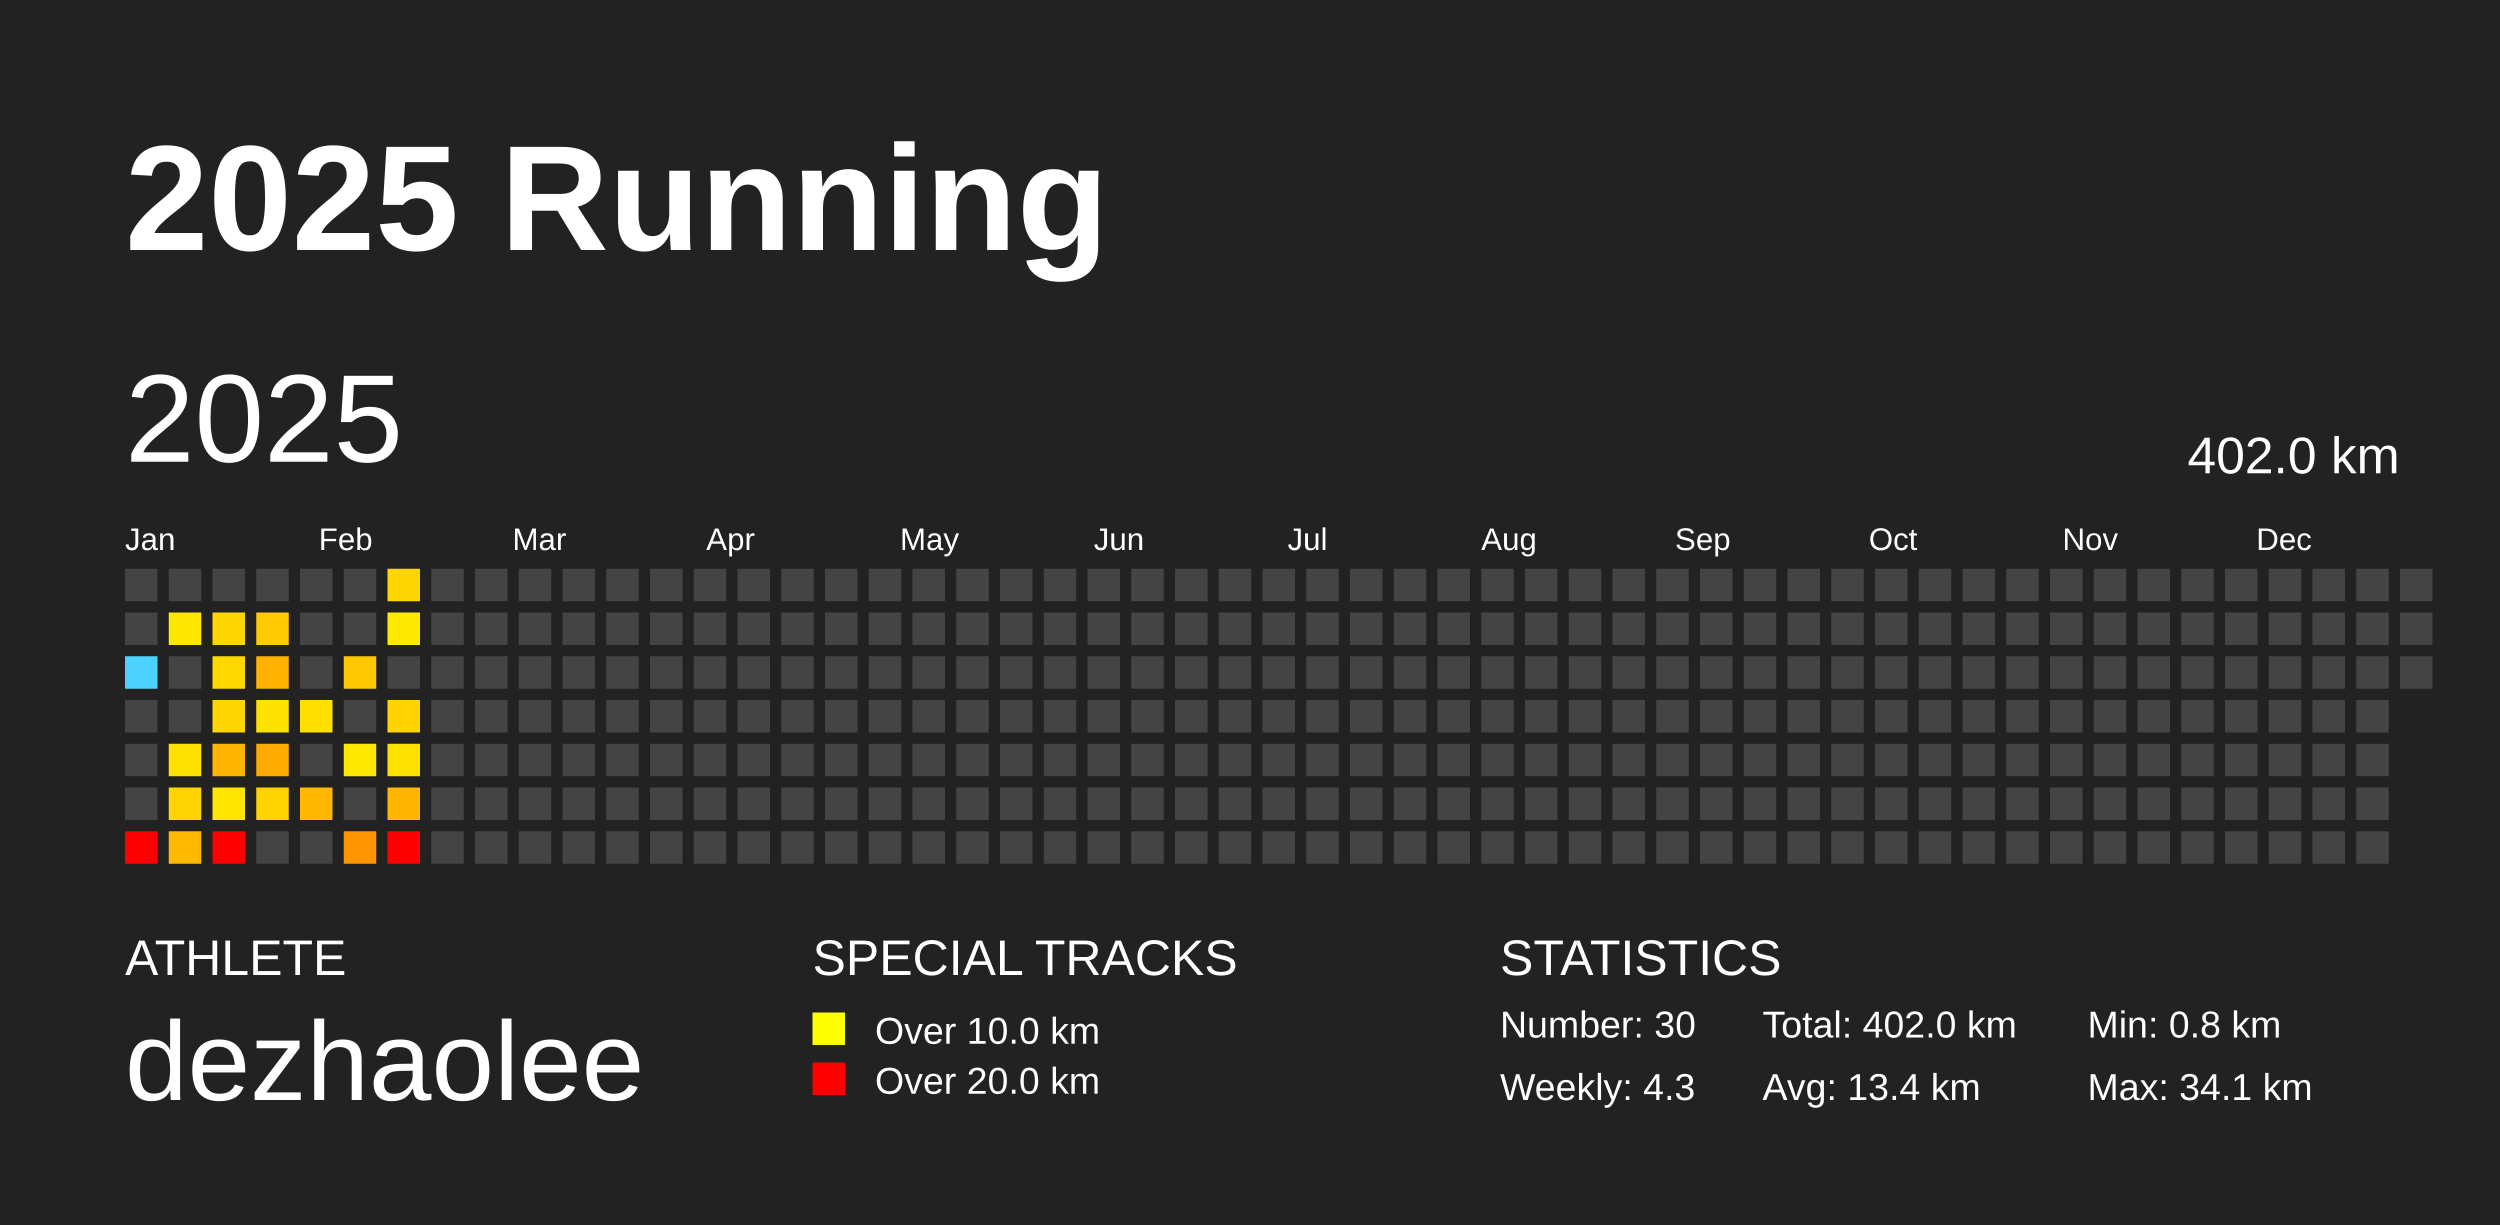
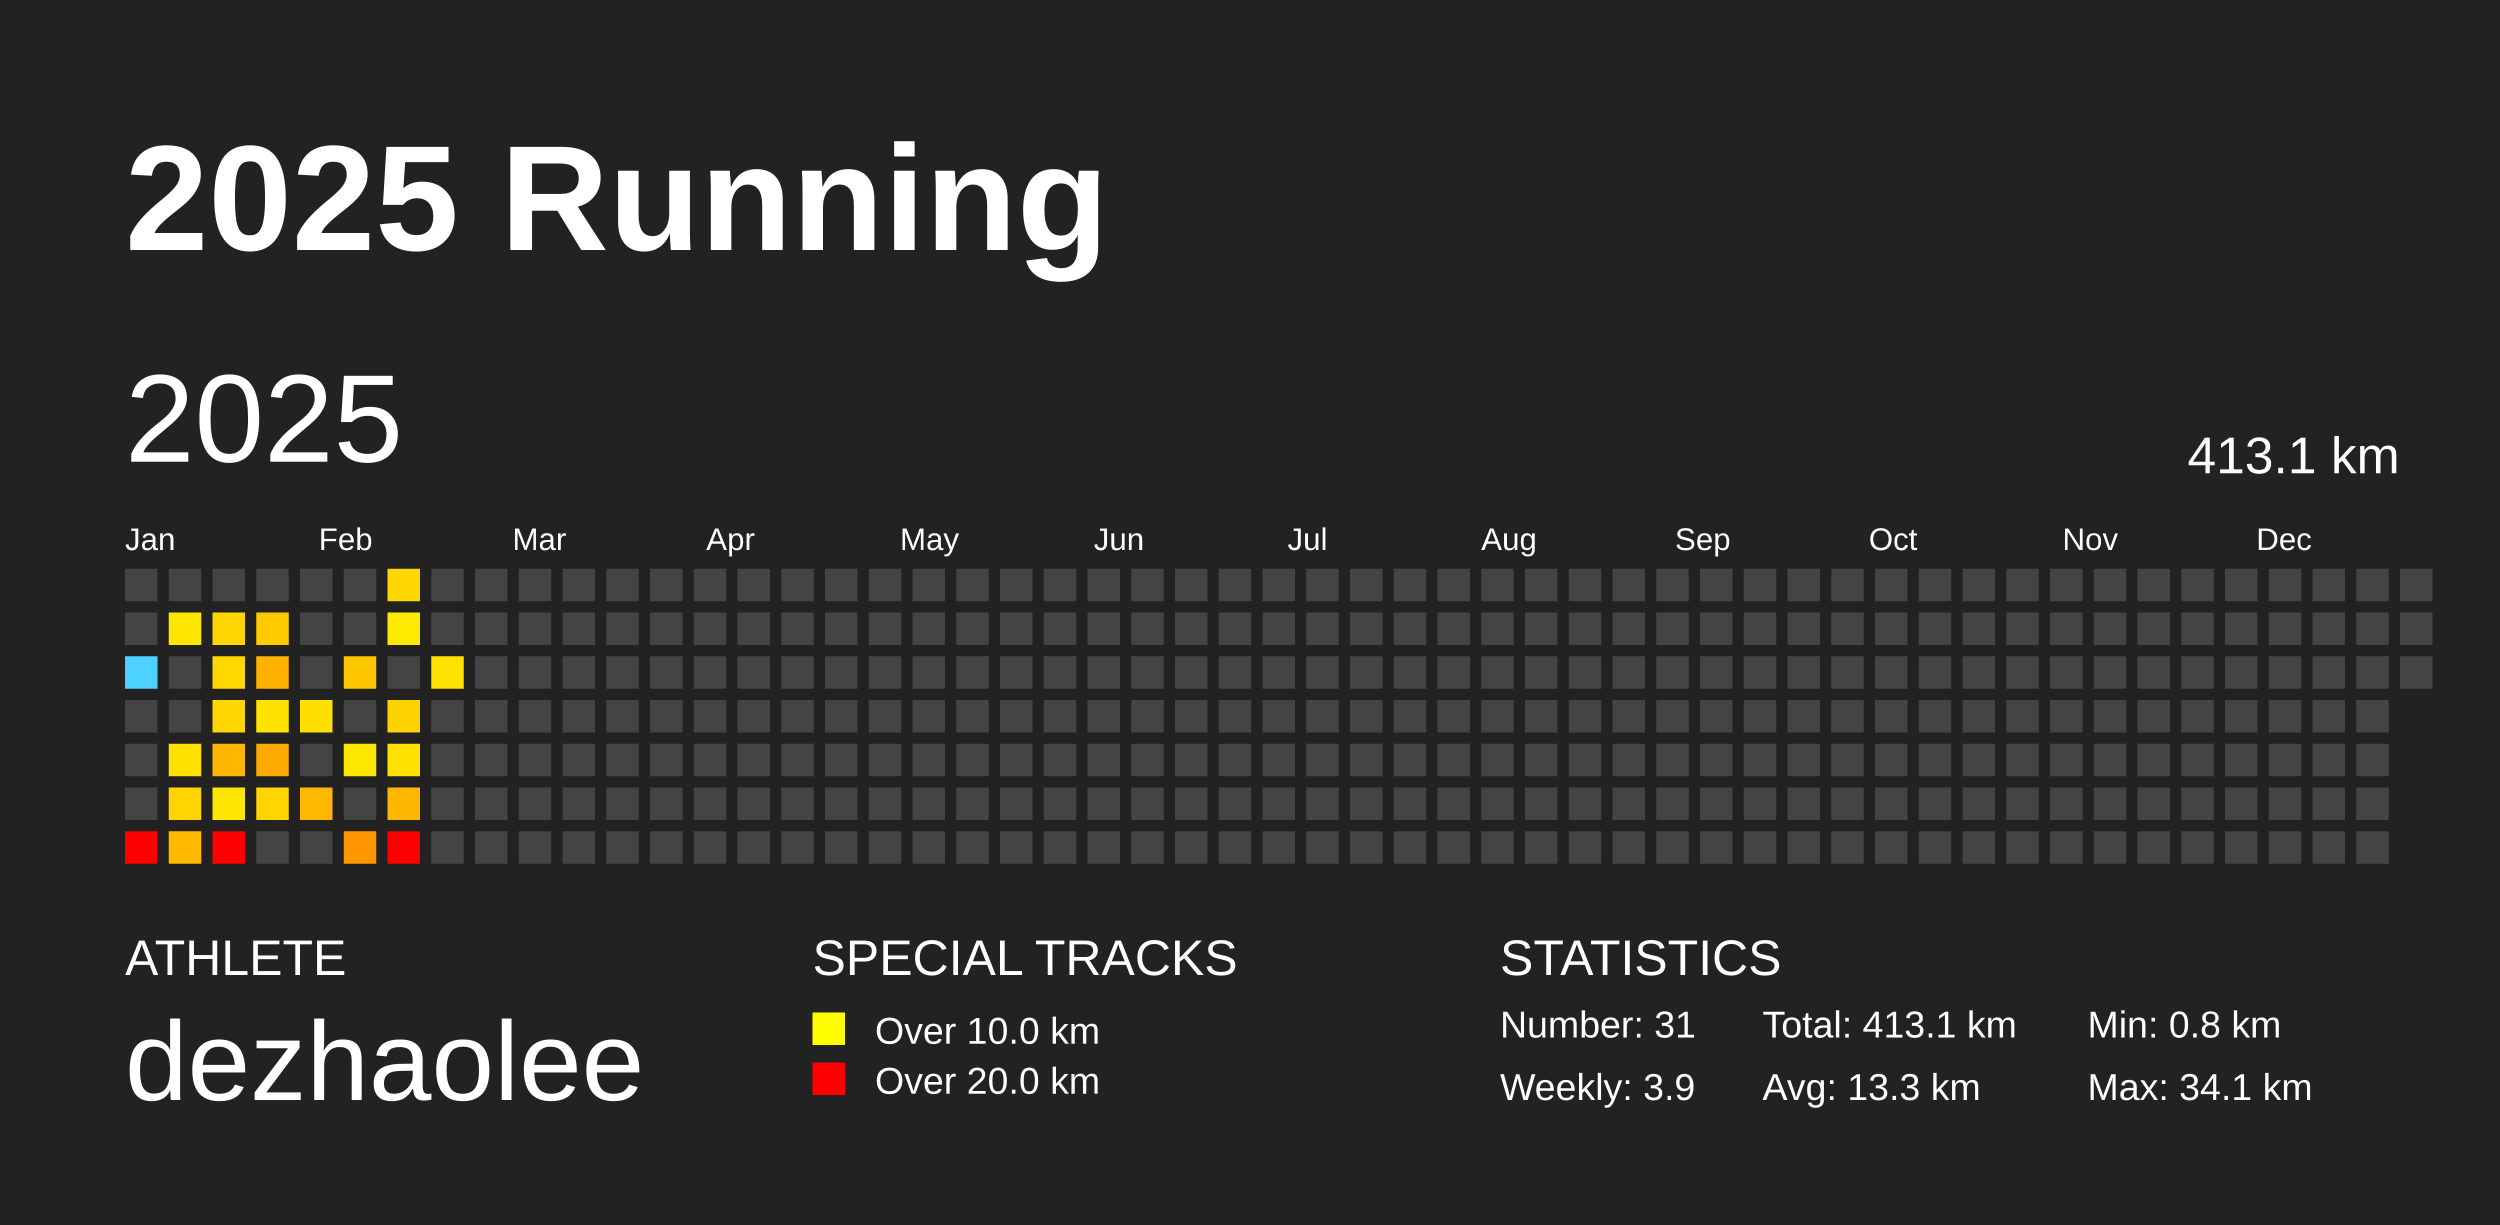
<svg xmlns="http://www.w3.org/2000/svg" baseProfile="full" height="98mm" version="1.1" viewBox="0,0,200,98" width="200mm">
  <defs />
  <rect fill="#222222" height="98" width="200" x="0" y="0" />
  <text fill="#FFFFFF" style="font-size:12px; font-family:Arial; font-weight:bold;" x="10" y="20">2025 Running</text>
  <text fill="#FFFFFF" style="font-size:4px; font-family:Arial" x="10" y="78">ATHLETE</text>
  <text fill="#FFFFFF" style="font-size:9px; font-family:Arial" x="10" y="88">dezhaolee</text>
  <text fill="#FFFFFF" style="font-size:4px; font-family:Arial" x="65" y="78">SPECIAL TRACKS</text>
  <rect fill="yellow" height="2.6" width="2.6" x="65" y="81" />
  <text fill="#FFFFFF" style="font-size:3px; font-family:Arial" x="70" y="83.5">Over 10.0 km</text>
  <rect fill="red" height="2.6" width="2.6" x="65" y="85" />
  <text fill="#FFFFFF" style="font-size:3px; font-family:Arial" x="70" y="87.5">Over 20.0 km</text>
  <text fill="#FFFFFF" style="font-size:4px; font-family:Arial" x="120" y="78">STATISTICS</text>
-   <text fill="#FFFFFF" style="font-size:3px; font-family:Arial" x="120" y="83">Number: 30</text>
-   <text fill="#FFFFFF" style="font-size:3px; font-family:Arial" x="120" y="88">Weekly: 4.3</text>
-   <text fill="#FFFFFF" style="font-size:3px; font-family:Arial" x="141" y="83">Total: 402.0 km</text>
-   <text fill="#FFFFFF" style="font-size:3px; font-family:Arial" x="141" y="88">Avg: 13.4 km</text>
+   <text fill="#FFFFFF" style="font-size:3px; font-family:Arial" x="120" y="83">Number: 31</text>
+   <text fill="#FFFFFF" style="font-size:3px; font-family:Arial" x="120" y="88">Weekly: 3.9</text>
+   <text fill="#FFFFFF" style="font-size:3px; font-family:Arial" x="141" y="83">Total: 413.1 km</text>
+   <text fill="#FFFFFF" style="font-size:3px; font-family:Arial" x="141" y="88">Avg: 13.3 km</text>
  <text fill="#FFFFFF" style="font-size:3px; font-family:Arial" x="167" y="83">Min: 0.8 km</text>
  <text fill="#FFFFFF" style="font-size:3px; font-family:Arial" x="167" y="88">Max: 34.1 km</text>
  <text dominant-baseline="hanging" fill="#FFFFFF" style="font-size:10.0px; font-family:Arial;" x="10" y="30">2025</text>
-   <text dominant-baseline="hanging" fill="#FFFFFF" style="font-size:4.125px; font-family:Arial;" x="175" y="35">402.0 km</text>
+   <text dominant-baseline="hanging" fill="#FFFFFF" style="font-size:4.125px; font-family:Arial;" x="175" y="35">413.1 km</text>
  <text fill="#FFFFFF" style="font-size:2.5px; font-family:Arial" x="10.0" y="44">Jan</text>
  <text fill="#FFFFFF" style="font-size:2.5px; font-family:Arial" x="25.5" y="44">Feb</text>
  <text fill="#FFFFFF" style="font-size:2.5px; font-family:Arial" x="41.0" y="44">Mar</text>
  <text fill="#FFFFFF" style="font-size:2.5px; font-family:Arial" x="56.5" y="44">Apr</text>
  <text fill="#FFFFFF" style="font-size:2.5px; font-family:Arial" x="72.0" y="44">May</text>
  <text fill="#FFFFFF" style="font-size:2.5px; font-family:Arial" x="87.5" y="44">Jun</text>
  <text fill="#FFFFFF" style="font-size:2.5px; font-family:Arial" x="103.0" y="44">Jul</text>
  <text fill="#FFFFFF" style="font-size:2.5px; font-family:Arial" x="118.5" y="44">Aug</text>
  <text fill="#FFFFFF" style="font-size:2.5px; font-family:Arial" x="134.0" y="44">Sep</text>
  <text fill="#FFFFFF" style="font-size:2.5px; font-family:Arial" x="149.5" y="44">Oct</text>
  <text fill="#FFFFFF" style="font-size:2.5px; font-family:Arial" x="165.0" y="44">Nov</text>
  <text fill="#FFFFFF" style="font-size:2.5px; font-family:Arial" x="180.5" y="44">Dec</text>
  <rect fill="#444444" height="2.6" width="2.6" x="10.0" y="45.5" />
  <rect fill="#444444" height="2.6" width="2.6" x="10.0" y="49.0" />
  <rect fill="#4dd2ff" height="2.6" width="2.6" x="10.0" y="52.5" />
  <rect fill="#444444" height="2.6" width="2.6" x="10.0" y="56.0" />
  <rect fill="#444444" height="2.6" width="2.6" x="10.0" y="59.5" />
  <rect fill="#444444" height="2.6" width="2.6" x="10.0" y="63.0" />
  <rect fill="red" height="2.6" width="2.6" x="10.0" y="66.5" />
  <rect fill="#444444" height="2.6" width="2.6" x="13.5" y="45.5" />
  <rect fill="#ffe700" height="2.6" width="2.6" x="13.5" y="49.0" />
  <rect fill="#444444" height="2.6" width="2.6" x="13.5" y="52.5" />
  <rect fill="#444444" height="2.6" width="2.6" x="13.5" y="56.0" />
  <rect fill="#ffe000" height="2.6" width="2.6" x="13.5" y="59.5" />
  <rect fill="#ffd400" height="2.6" width="2.6" x="13.5" y="63.0" />
  <rect fill="#ffba00" height="2.6" width="2.6" x="13.5" y="66.5" />
  <rect fill="#444444" height="2.6" width="2.6" x="17.0" y="45.5" />
  <rect fill="#ffd700" height="2.6" width="2.6" x="17.0" y="49.0" />
  <rect fill="#ffd800" height="2.6" width="2.6" x="17.0" y="52.5" />
  <rect fill="#ffd600" height="2.6" width="2.6" x="17.0" y="56.0" />
  <rect fill="#ffb600" height="2.6" width="2.6" x="17.0" y="59.5" />
  <rect fill="#ffe600" height="2.6" width="2.6" x="17.0" y="63.0" />
  <rect fill="red" height="2.6" width="2.6" x="17.0" y="66.5" />
  <rect fill="#444444" height="2.6" width="2.6" x="20.5" y="45.5" />
  <rect fill="#ffca00" height="2.6" width="2.6" x="20.5" y="49.0" />
  <rect fill="#ffb200" height="2.6" width="2.6" x="20.5" y="52.5" />
  <rect fill="#ffe200" height="2.6" width="2.6" x="20.5" y="56.0" />
  <rect fill="#ffaa00" height="2.6" width="2.6" x="20.5" y="59.5" />
  <rect fill="#ffd400" height="2.6" width="2.6" x="20.5" y="63.0" />
  <rect fill="#444444" height="2.6" width="2.6" x="20.5" y="66.5" />
  <rect fill="#444444" height="2.6" width="2.6" x="24.0" y="45.5" />
  <rect fill="#444444" height="2.6" width="2.6" x="24.0" y="49.0" />
  <rect fill="#444444" height="2.6" width="2.6" x="24.0" y="52.5" />
  <rect fill="#ffdf00" height="2.6" width="2.6" x="24.0" y="56.0" />
  <rect fill="#444444" height="2.6" width="2.6" x="24.0" y="59.5" />
  <rect fill="#ffb700" height="2.6" width="2.6" x="24.0" y="63.0" />
  <rect fill="#444444" height="2.6" width="2.6" x="24.0" y="66.5" />
  <rect fill="#444444" height="2.6" width="2.6" x="27.5" y="45.5" />
  <rect fill="#444444" height="2.6" width="2.6" x="27.5" y="49.0" />
  <rect fill="#ffc700" height="2.6" width="2.6" x="27.5" y="52.5" />
  <rect fill="#444444" height="2.6" width="2.6" x="27.5" y="56.0" />
  <rect fill="#ffe800" height="2.6" width="2.6" x="27.5" y="59.5" />
  <rect fill="#444444" height="2.6" width="2.6" x="27.5" y="63.0" />
  <rect fill="#ff9600" height="2.6" width="2.6" x="27.5" y="66.5" />
  <rect fill="#ffd600" height="2.6" width="2.6" x="31.0" y="45.5" />
  <rect fill="#ffe900" height="2.6" width="2.6" x="31.0" y="49.0" />
  <rect fill="#444444" height="2.6" width="2.6" x="31.0" y="52.5" />
  <rect fill="#ffd300" height="2.6" width="2.6" x="31.0" y="56.0" />
  <rect fill="#ffe100" height="2.6" width="2.6" x="31.0" y="59.5" />
  <rect fill="#ffb600" height="2.6" width="2.6" x="31.0" y="63.0" />
  <rect fill="red" height="2.6" width="2.6" x="31.0" y="66.5" />
  <rect fill="#444444" height="2.6" width="2.6" x="34.5" y="45.5" />
  <rect fill="#444444" height="2.6" width="2.6" x="34.5" y="49.0" />
-   <rect fill="#444444" height="2.6" width="2.6" x="34.5" y="52.5" />
+   <rect fill="#ffe100" height="2.6" width="2.6" x="34.5" y="52.5" />
  <rect fill="#444444" height="2.6" width="2.6" x="34.5" y="56.0" />
  <rect fill="#444444" height="2.6" width="2.6" x="34.5" y="59.5" />
  <rect fill="#444444" height="2.6" width="2.6" x="34.5" y="63.0" />
  <rect fill="#444444" height="2.6" width="2.6" x="34.5" y="66.5" />
  <rect fill="#444444" height="2.6" width="2.6" x="38.0" y="45.5" />
  <rect fill="#444444" height="2.6" width="2.6" x="38.0" y="49.0" />
  <rect fill="#444444" height="2.6" width="2.6" x="38.0" y="52.5" />
  <rect fill="#444444" height="2.6" width="2.6" x="38.0" y="56.0" />
  <rect fill="#444444" height="2.6" width="2.6" x="38.0" y="59.5" />
  <rect fill="#444444" height="2.6" width="2.6" x="38.0" y="63.0" />
  <rect fill="#444444" height="2.6" width="2.6" x="38.0" y="66.5" />
  <rect fill="#444444" height="2.6" width="2.6" x="41.5" y="45.5" />
  <rect fill="#444444" height="2.6" width="2.6" x="41.5" y="49.0" />
  <rect fill="#444444" height="2.6" width="2.6" x="41.5" y="52.5" />
  <rect fill="#444444" height="2.6" width="2.6" x="41.5" y="56.0" />
  <rect fill="#444444" height="2.6" width="2.6" x="41.5" y="59.5" />
  <rect fill="#444444" height="2.6" width="2.6" x="41.5" y="63.0" />
  <rect fill="#444444" height="2.6" width="2.6" x="41.5" y="66.5" />
  <rect fill="#444444" height="2.6" width="2.6" x="45.0" y="45.5" />
  <rect fill="#444444" height="2.6" width="2.6" x="45.0" y="49.0" />
  <rect fill="#444444" height="2.6" width="2.6" x="45.0" y="52.5" />
  <rect fill="#444444" height="2.6" width="2.6" x="45.0" y="56.0" />
  <rect fill="#444444" height="2.6" width="2.6" x="45.0" y="59.5" />
  <rect fill="#444444" height="2.6" width="2.6" x="45.0" y="63.0" />
  <rect fill="#444444" height="2.6" width="2.6" x="45.0" y="66.5" />
  <rect fill="#444444" height="2.6" width="2.6" x="48.5" y="45.5" />
  <rect fill="#444444" height="2.6" width="2.6" x="48.5" y="49.0" />
  <rect fill="#444444" height="2.6" width="2.6" x="48.5" y="52.5" />
  <rect fill="#444444" height="2.6" width="2.6" x="48.5" y="56.0" />
  <rect fill="#444444" height="2.6" width="2.6" x="48.5" y="59.5" />
  <rect fill="#444444" height="2.6" width="2.6" x="48.5" y="63.0" />
  <rect fill="#444444" height="2.6" width="2.6" x="48.5" y="66.5" />
  <rect fill="#444444" height="2.6" width="2.6" x="52.0" y="45.5" />
  <rect fill="#444444" height="2.6" width="2.6" x="52.0" y="49.0" />
  <rect fill="#444444" height="2.6" width="2.6" x="52.0" y="52.5" />
  <rect fill="#444444" height="2.6" width="2.6" x="52.0" y="56.0" />
  <rect fill="#444444" height="2.6" width="2.6" x="52.0" y="59.5" />
  <rect fill="#444444" height="2.6" width="2.6" x="52.0" y="63.0" />
  <rect fill="#444444" height="2.6" width="2.6" x="52.0" y="66.5" />
  <rect fill="#444444" height="2.6" width="2.6" x="55.5" y="45.5" />
  <rect fill="#444444" height="2.6" width="2.6" x="55.5" y="49.0" />
  <rect fill="#444444" height="2.6" width="2.6" x="55.5" y="52.5" />
  <rect fill="#444444" height="2.6" width="2.6" x="55.5" y="56.0" />
  <rect fill="#444444" height="2.6" width="2.6" x="55.5" y="59.5" />
  <rect fill="#444444" height="2.6" width="2.6" x="55.5" y="63.0" />
  <rect fill="#444444" height="2.6" width="2.6" x="55.5" y="66.5" />
  <rect fill="#444444" height="2.6" width="2.6" x="59.0" y="45.5" />
  <rect fill="#444444" height="2.6" width="2.6" x="59.0" y="49.0" />
  <rect fill="#444444" height="2.6" width="2.6" x="59.0" y="52.5" />
  <rect fill="#444444" height="2.6" width="2.6" x="59.0" y="56.0" />
  <rect fill="#444444" height="2.6" width="2.6" x="59.0" y="59.5" />
  <rect fill="#444444" height="2.6" width="2.6" x="59.0" y="63.0" />
  <rect fill="#444444" height="2.6" width="2.6" x="59.0" y="66.5" />
  <rect fill="#444444" height="2.6" width="2.6" x="62.5" y="45.5" />
  <rect fill="#444444" height="2.6" width="2.6" x="62.5" y="49.0" />
  <rect fill="#444444" height="2.6" width="2.6" x="62.5" y="52.5" />
  <rect fill="#444444" height="2.6" width="2.6" x="62.5" y="56.0" />
  <rect fill="#444444" height="2.6" width="2.6" x="62.5" y="59.5" />
  <rect fill="#444444" height="2.6" width="2.6" x="62.5" y="63.0" />
  <rect fill="#444444" height="2.6" width="2.6" x="62.5" y="66.5" />
  <rect fill="#444444" height="2.6" width="2.6" x="66.0" y="45.5" />
  <rect fill="#444444" height="2.6" width="2.6" x="66.0" y="49.0" />
  <rect fill="#444444" height="2.6" width="2.6" x="66.0" y="52.5" />
  <rect fill="#444444" height="2.6" width="2.6" x="66.0" y="56.0" />
  <rect fill="#444444" height="2.6" width="2.6" x="66.0" y="59.5" />
  <rect fill="#444444" height="2.6" width="2.6" x="66.0" y="63.0" />
  <rect fill="#444444" height="2.6" width="2.6" x="66.0" y="66.5" />
  <rect fill="#444444" height="2.6" width="2.6" x="69.5" y="45.5" />
  <rect fill="#444444" height="2.6" width="2.6" x="69.5" y="49.0" />
  <rect fill="#444444" height="2.6" width="2.6" x="69.5" y="52.5" />
  <rect fill="#444444" height="2.6" width="2.6" x="69.5" y="56.0" />
  <rect fill="#444444" height="2.6" width="2.6" x="69.5" y="59.5" />
  <rect fill="#444444" height="2.6" width="2.6" x="69.5" y="63.0" />
  <rect fill="#444444" height="2.6" width="2.6" x="69.5" y="66.5" />
  <rect fill="#444444" height="2.6" width="2.6" x="73.0" y="45.5" />
  <rect fill="#444444" height="2.6" width="2.6" x="73.0" y="49.0" />
  <rect fill="#444444" height="2.6" width="2.6" x="73.0" y="52.5" />
  <rect fill="#444444" height="2.6" width="2.6" x="73.0" y="56.0" />
  <rect fill="#444444" height="2.6" width="2.6" x="73.0" y="59.5" />
  <rect fill="#444444" height="2.6" width="2.6" x="73.0" y="63.0" />
  <rect fill="#444444" height="2.6" width="2.6" x="73.0" y="66.5" />
  <rect fill="#444444" height="2.6" width="2.6" x="76.5" y="45.5" />
  <rect fill="#444444" height="2.6" width="2.6" x="76.5" y="49.0" />
  <rect fill="#444444" height="2.6" width="2.6" x="76.5" y="52.5" />
  <rect fill="#444444" height="2.6" width="2.6" x="76.5" y="56.0" />
  <rect fill="#444444" height="2.6" width="2.6" x="76.5" y="59.5" />
  <rect fill="#444444" height="2.6" width="2.6" x="76.5" y="63.0" />
  <rect fill="#444444" height="2.6" width="2.6" x="76.5" y="66.5" />
  <rect fill="#444444" height="2.6" width="2.6" x="80.0" y="45.5" />
  <rect fill="#444444" height="2.6" width="2.6" x="80.0" y="49.0" />
  <rect fill="#444444" height="2.6" width="2.6" x="80.0" y="52.5" />
  <rect fill="#444444" height="2.6" width="2.6" x="80.0" y="56.0" />
  <rect fill="#444444" height="2.6" width="2.6" x="80.0" y="59.5" />
  <rect fill="#444444" height="2.6" width="2.6" x="80.0" y="63.0" />
  <rect fill="#444444" height="2.6" width="2.6" x="80.0" y="66.5" />
  <rect fill="#444444" height="2.6" width="2.6" x="83.5" y="45.5" />
  <rect fill="#444444" height="2.6" width="2.6" x="83.5" y="49.0" />
  <rect fill="#444444" height="2.6" width="2.6" x="83.5" y="52.5" />
  <rect fill="#444444" height="2.6" width="2.6" x="83.5" y="56.0" />
  <rect fill="#444444" height="2.6" width="2.6" x="83.5" y="59.5" />
  <rect fill="#444444" height="2.6" width="2.6" x="83.5" y="63.0" />
  <rect fill="#444444" height="2.6" width="2.6" x="83.5" y="66.5" />
  <rect fill="#444444" height="2.6" width="2.6" x="87.0" y="45.5" />
  <rect fill="#444444" height="2.6" width="2.6" x="87.0" y="49.0" />
  <rect fill="#444444" height="2.6" width="2.6" x="87.0" y="52.5" />
  <rect fill="#444444" height="2.6" width="2.6" x="87.0" y="56.0" />
  <rect fill="#444444" height="2.6" width="2.6" x="87.0" y="59.5" />
  <rect fill="#444444" height="2.6" width="2.6" x="87.0" y="63.0" />
  <rect fill="#444444" height="2.6" width="2.6" x="87.0" y="66.5" />
  <rect fill="#444444" height="2.6" width="2.6" x="90.5" y="45.5" />
  <rect fill="#444444" height="2.6" width="2.6" x="90.5" y="49.0" />
  <rect fill="#444444" height="2.6" width="2.6" x="90.5" y="52.5" />
  <rect fill="#444444" height="2.6" width="2.6" x="90.5" y="56.0" />
  <rect fill="#444444" height="2.6" width="2.6" x="90.5" y="59.5" />
  <rect fill="#444444" height="2.6" width="2.6" x="90.5" y="63.0" />
  <rect fill="#444444" height="2.6" width="2.6" x="90.5" y="66.5" />
  <rect fill="#444444" height="2.6" width="2.6" x="94.0" y="45.5" />
  <rect fill="#444444" height="2.6" width="2.6" x="94.0" y="49.0" />
  <rect fill="#444444" height="2.6" width="2.6" x="94.0" y="52.5" />
  <rect fill="#444444" height="2.6" width="2.6" x="94.0" y="56.0" />
  <rect fill="#444444" height="2.6" width="2.6" x="94.0" y="59.5" />
  <rect fill="#444444" height="2.6" width="2.6" x="94.0" y="63.0" />
  <rect fill="#444444" height="2.6" width="2.6" x="94.0" y="66.5" />
  <rect fill="#444444" height="2.6" width="2.6" x="97.5" y="45.5" />
  <rect fill="#444444" height="2.6" width="2.6" x="97.5" y="49.0" />
  <rect fill="#444444" height="2.6" width="2.6" x="97.5" y="52.5" />
  <rect fill="#444444" height="2.6" width="2.6" x="97.5" y="56.0" />
  <rect fill="#444444" height="2.6" width="2.6" x="97.5" y="59.5" />
  <rect fill="#444444" height="2.6" width="2.6" x="97.5" y="63.0" />
  <rect fill="#444444" height="2.6" width="2.6" x="97.5" y="66.5" />
  <rect fill="#444444" height="2.6" width="2.6" x="101.0" y="45.5" />
  <rect fill="#444444" height="2.6" width="2.6" x="101.0" y="49.0" />
  <rect fill="#444444" height="2.6" width="2.6" x="101.0" y="52.5" />
  <rect fill="#444444" height="2.6" width="2.6" x="101.0" y="56.0" />
  <rect fill="#444444" height="2.6" width="2.6" x="101.0" y="59.5" />
  <rect fill="#444444" height="2.6" width="2.6" x="101.0" y="63.0" />
  <rect fill="#444444" height="2.6" width="2.6" x="101.0" y="66.5" />
  <rect fill="#444444" height="2.6" width="2.6" x="104.5" y="45.5" />
  <rect fill="#444444" height="2.6" width="2.6" x="104.5" y="49.0" />
  <rect fill="#444444" height="2.6" width="2.6" x="104.5" y="52.5" />
  <rect fill="#444444" height="2.6" width="2.6" x="104.5" y="56.0" />
  <rect fill="#444444" height="2.6" width="2.6" x="104.5" y="59.5" />
  <rect fill="#444444" height="2.6" width="2.6" x="104.5" y="63.0" />
  <rect fill="#444444" height="2.6" width="2.6" x="104.5" y="66.5" />
  <rect fill="#444444" height="2.6" width="2.6" x="108.0" y="45.5" />
  <rect fill="#444444" height="2.6" width="2.6" x="108.0" y="49.0" />
  <rect fill="#444444" height="2.6" width="2.6" x="108.0" y="52.5" />
  <rect fill="#444444" height="2.6" width="2.6" x="108.0" y="56.0" />
  <rect fill="#444444" height="2.6" width="2.6" x="108.0" y="59.5" />
  <rect fill="#444444" height="2.6" width="2.6" x="108.0" y="63.0" />
  <rect fill="#444444" height="2.6" width="2.6" x="108.0" y="66.5" />
  <rect fill="#444444" height="2.6" width="2.6" x="111.5" y="45.5" />
  <rect fill="#444444" height="2.6" width="2.6" x="111.5" y="49.0" />
  <rect fill="#444444" height="2.6" width="2.6" x="111.5" y="52.5" />
  <rect fill="#444444" height="2.6" width="2.6" x="111.5" y="56.0" />
  <rect fill="#444444" height="2.6" width="2.6" x="111.5" y="59.5" />
  <rect fill="#444444" height="2.6" width="2.6" x="111.5" y="63.0" />
  <rect fill="#444444" height="2.6" width="2.6" x="111.5" y="66.5" />
  <rect fill="#444444" height="2.6" width="2.6" x="115.0" y="45.5" />
  <rect fill="#444444" height="2.6" width="2.6" x="115.0" y="49.0" />
  <rect fill="#444444" height="2.6" width="2.6" x="115.0" y="52.5" />
  <rect fill="#444444" height="2.6" width="2.6" x="115.0" y="56.0" />
  <rect fill="#444444" height="2.6" width="2.6" x="115.0" y="59.5" />
  <rect fill="#444444" height="2.6" width="2.6" x="115.0" y="63.0" />
  <rect fill="#444444" height="2.6" width="2.6" x="115.0" y="66.5" />
  <rect fill="#444444" height="2.6" width="2.6" x="118.5" y="45.5" />
  <rect fill="#444444" height="2.6" width="2.6" x="118.5" y="49.0" />
  <rect fill="#444444" height="2.6" width="2.6" x="118.5" y="52.5" />
  <rect fill="#444444" height="2.6" width="2.6" x="118.5" y="56.0" />
  <rect fill="#444444" height="2.6" width="2.6" x="118.5" y="59.5" />
  <rect fill="#444444" height="2.6" width="2.6" x="118.5" y="63.0" />
  <rect fill="#444444" height="2.6" width="2.6" x="118.5" y="66.5" />
  <rect fill="#444444" height="2.6" width="2.6" x="122.0" y="45.5" />
  <rect fill="#444444" height="2.6" width="2.6" x="122.0" y="49.0" />
  <rect fill="#444444" height="2.6" width="2.6" x="122.0" y="52.5" />
  <rect fill="#444444" height="2.6" width="2.6" x="122.0" y="56.0" />
  <rect fill="#444444" height="2.6" width="2.6" x="122.0" y="59.5" />
  <rect fill="#444444" height="2.6" width="2.6" x="122.0" y="63.0" />
  <rect fill="#444444" height="2.6" width="2.6" x="122.0" y="66.5" />
  <rect fill="#444444" height="2.6" width="2.6" x="125.5" y="45.5" />
  <rect fill="#444444" height="2.6" width="2.6" x="125.5" y="49.0" />
  <rect fill="#444444" height="2.6" width="2.6" x="125.5" y="52.5" />
  <rect fill="#444444" height="2.6" width="2.6" x="125.5" y="56.0" />
  <rect fill="#444444" height="2.6" width="2.6" x="125.5" y="59.5" />
  <rect fill="#444444" height="2.6" width="2.6" x="125.5" y="63.0" />
  <rect fill="#444444" height="2.6" width="2.6" x="125.5" y="66.5" />
  <rect fill="#444444" height="2.6" width="2.6" x="129.0" y="45.5" />
  <rect fill="#444444" height="2.6" width="2.6" x="129.0" y="49.0" />
  <rect fill="#444444" height="2.6" width="2.6" x="129.0" y="52.5" />
  <rect fill="#444444" height="2.6" width="2.6" x="129.0" y="56.0" />
  <rect fill="#444444" height="2.6" width="2.6" x="129.0" y="59.5" />
  <rect fill="#444444" height="2.6" width="2.6" x="129.0" y="63.0" />
  <rect fill="#444444" height="2.6" width="2.6" x="129.0" y="66.5" />
  <rect fill="#444444" height="2.6" width="2.6" x="132.5" y="45.5" />
  <rect fill="#444444" height="2.6" width="2.6" x="132.5" y="49.0" />
  <rect fill="#444444" height="2.6" width="2.6" x="132.5" y="52.5" />
  <rect fill="#444444" height="2.6" width="2.6" x="132.5" y="56.0" />
  <rect fill="#444444" height="2.6" width="2.6" x="132.5" y="59.5" />
  <rect fill="#444444" height="2.6" width="2.6" x="132.5" y="63.0" />
  <rect fill="#444444" height="2.6" width="2.6" x="132.5" y="66.5" />
  <rect fill="#444444" height="2.6" width="2.6" x="136.0" y="45.5" />
  <rect fill="#444444" height="2.6" width="2.6" x="136.0" y="49.0" />
  <rect fill="#444444" height="2.6" width="2.6" x="136.0" y="52.5" />
  <rect fill="#444444" height="2.6" width="2.6" x="136.0" y="56.0" />
  <rect fill="#444444" height="2.6" width="2.6" x="136.0" y="59.5" />
  <rect fill="#444444" height="2.6" width="2.6" x="136.0" y="63.0" />
  <rect fill="#444444" height="2.6" width="2.6" x="136.0" y="66.5" />
  <rect fill="#444444" height="2.6" width="2.6" x="139.5" y="45.5" />
  <rect fill="#444444" height="2.6" width="2.6" x="139.5" y="49.0" />
  <rect fill="#444444" height="2.6" width="2.6" x="139.5" y="52.5" />
  <rect fill="#444444" height="2.6" width="2.6" x="139.5" y="56.0" />
  <rect fill="#444444" height="2.6" width="2.6" x="139.5" y="59.5" />
  <rect fill="#444444" height="2.6" width="2.6" x="139.5" y="63.0" />
  <rect fill="#444444" height="2.6" width="2.6" x="139.5" y="66.5" />
  <rect fill="#444444" height="2.6" width="2.6" x="143.0" y="45.5" />
  <rect fill="#444444" height="2.6" width="2.6" x="143.0" y="49.0" />
  <rect fill="#444444" height="2.6" width="2.6" x="143.0" y="52.5" />
  <rect fill="#444444" height="2.6" width="2.6" x="143.0" y="56.0" />
  <rect fill="#444444" height="2.6" width="2.6" x="143.0" y="59.5" />
  <rect fill="#444444" height="2.6" width="2.6" x="143.0" y="63.0" />
  <rect fill="#444444" height="2.6" width="2.6" x="143.0" y="66.5" />
  <rect fill="#444444" height="2.6" width="2.6" x="146.5" y="45.5" />
  <rect fill="#444444" height="2.6" width="2.6" x="146.5" y="49.0" />
  <rect fill="#444444" height="2.6" width="2.6" x="146.5" y="52.5" />
  <rect fill="#444444" height="2.6" width="2.6" x="146.5" y="56.0" />
  <rect fill="#444444" height="2.6" width="2.6" x="146.5" y="59.5" />
  <rect fill="#444444" height="2.6" width="2.6" x="146.5" y="63.0" />
  <rect fill="#444444" height="2.6" width="2.6" x="146.5" y="66.5" />
  <rect fill="#444444" height="2.6" width="2.6" x="150.0" y="45.5" />
  <rect fill="#444444" height="2.6" width="2.6" x="150.0" y="49.0" />
  <rect fill="#444444" height="2.6" width="2.6" x="150.0" y="52.5" />
  <rect fill="#444444" height="2.6" width="2.6" x="150.0" y="56.0" />
  <rect fill="#444444" height="2.6" width="2.6" x="150.0" y="59.5" />
  <rect fill="#444444" height="2.6" width="2.6" x="150.0" y="63.0" />
  <rect fill="#444444" height="2.6" width="2.6" x="150.0" y="66.5" />
  <rect fill="#444444" height="2.6" width="2.6" x="153.5" y="45.5" />
  <rect fill="#444444" height="2.6" width="2.6" x="153.5" y="49.0" />
  <rect fill="#444444" height="2.6" width="2.6" x="153.5" y="52.5" />
  <rect fill="#444444" height="2.6" width="2.6" x="153.5" y="56.0" />
  <rect fill="#444444" height="2.6" width="2.6" x="153.5" y="59.5" />
  <rect fill="#444444" height="2.6" width="2.6" x="153.5" y="63.0" />
  <rect fill="#444444" height="2.6" width="2.6" x="153.5" y="66.5" />
  <rect fill="#444444" height="2.6" width="2.6" x="157.0" y="45.5" />
  <rect fill="#444444" height="2.6" width="2.6" x="157.0" y="49.0" />
  <rect fill="#444444" height="2.6" width="2.6" x="157.0" y="52.5" />
  <rect fill="#444444" height="2.6" width="2.6" x="157.0" y="56.0" />
  <rect fill="#444444" height="2.6" width="2.6" x="157.0" y="59.5" />
  <rect fill="#444444" height="2.6" width="2.6" x="157.0" y="63.0" />
  <rect fill="#444444" height="2.6" width="2.6" x="157.0" y="66.5" />
  <rect fill="#444444" height="2.6" width="2.6" x="160.5" y="45.5" />
  <rect fill="#444444" height="2.6" width="2.6" x="160.5" y="49.0" />
  <rect fill="#444444" height="2.6" width="2.6" x="160.5" y="52.5" />
  <rect fill="#444444" height="2.6" width="2.6" x="160.5" y="56.0" />
  <rect fill="#444444" height="2.6" width="2.6" x="160.5" y="59.5" />
  <rect fill="#444444" height="2.6" width="2.6" x="160.5" y="63.0" />
  <rect fill="#444444" height="2.6" width="2.6" x="160.5" y="66.5" />
  <rect fill="#444444" height="2.6" width="2.6" x="164.0" y="45.5" />
  <rect fill="#444444" height="2.6" width="2.6" x="164.0" y="49.0" />
  <rect fill="#444444" height="2.6" width="2.6" x="164.0" y="52.5" />
  <rect fill="#444444" height="2.6" width="2.6" x="164.0" y="56.0" />
  <rect fill="#444444" height="2.6" width="2.6" x="164.0" y="59.5" />
  <rect fill="#444444" height="2.6" width="2.6" x="164.0" y="63.0" />
  <rect fill="#444444" height="2.6" width="2.6" x="164.0" y="66.5" />
  <rect fill="#444444" height="2.6" width="2.6" x="167.5" y="45.5" />
  <rect fill="#444444" height="2.6" width="2.6" x="167.5" y="49.0" />
  <rect fill="#444444" height="2.6" width="2.6" x="167.5" y="52.5" />
  <rect fill="#444444" height="2.6" width="2.6" x="167.5" y="56.0" />
  <rect fill="#444444" height="2.6" width="2.6" x="167.5" y="59.5" />
  <rect fill="#444444" height="2.6" width="2.6" x="167.5" y="63.0" />
  <rect fill="#444444" height="2.6" width="2.6" x="167.5" y="66.5" />
  <rect fill="#444444" height="2.6" width="2.6" x="171.0" y="45.5" />
  <rect fill="#444444" height="2.6" width="2.6" x="171.0" y="49.0" />
  <rect fill="#444444" height="2.6" width="2.6" x="171.0" y="52.5" />
  <rect fill="#444444" height="2.6" width="2.6" x="171.0" y="56.0" />
  <rect fill="#444444" height="2.6" width="2.6" x="171.0" y="59.5" />
  <rect fill="#444444" height="2.6" width="2.6" x="171.0" y="63.0" />
  <rect fill="#444444" height="2.6" width="2.6" x="171.0" y="66.5" />
  <rect fill="#444444" height="2.6" width="2.6" x="174.5" y="45.5" />
  <rect fill="#444444" height="2.6" width="2.6" x="174.5" y="49.0" />
  <rect fill="#444444" height="2.6" width="2.6" x="174.5" y="52.5" />
  <rect fill="#444444" height="2.6" width="2.6" x="174.5" y="56.0" />
  <rect fill="#444444" height="2.6" width="2.6" x="174.5" y="59.5" />
  <rect fill="#444444" height="2.6" width="2.6" x="174.5" y="63.0" />
  <rect fill="#444444" height="2.6" width="2.6" x="174.5" y="66.5" />
  <rect fill="#444444" height="2.6" width="2.6" x="178.0" y="45.5" />
  <rect fill="#444444" height="2.6" width="2.6" x="178.0" y="49.0" />
  <rect fill="#444444" height="2.6" width="2.6" x="178.0" y="52.5" />
  <rect fill="#444444" height="2.6" width="2.6" x="178.0" y="56.0" />
  <rect fill="#444444" height="2.6" width="2.6" x="178.0" y="59.5" />
  <rect fill="#444444" height="2.6" width="2.6" x="178.0" y="63.0" />
  <rect fill="#444444" height="2.6" width="2.6" x="178.0" y="66.5" />
  <rect fill="#444444" height="2.6" width="2.6" x="181.5" y="45.5" />
  <rect fill="#444444" height="2.6" width="2.6" x="181.5" y="49.0" />
  <rect fill="#444444" height="2.6" width="2.6" x="181.5" y="52.5" />
  <rect fill="#444444" height="2.6" width="2.6" x="181.5" y="56.0" />
  <rect fill="#444444" height="2.6" width="2.6" x="181.5" y="59.5" />
  <rect fill="#444444" height="2.6" width="2.6" x="181.5" y="63.0" />
  <rect fill="#444444" height="2.6" width="2.6" x="181.5" y="66.5" />
  <rect fill="#444444" height="2.6" width="2.6" x="185.0" y="45.5" />
  <rect fill="#444444" height="2.6" width="2.6" x="185.0" y="49.0" />
  <rect fill="#444444" height="2.6" width="2.6" x="185.0" y="52.5" />
  <rect fill="#444444" height="2.6" width="2.6" x="185.0" y="56.0" />
  <rect fill="#444444" height="2.6" width="2.6" x="185.0" y="59.5" />
  <rect fill="#444444" height="2.6" width="2.6" x="185.0" y="63.0" />
  <rect fill="#444444" height="2.6" width="2.6" x="185.0" y="66.5" />
  <rect fill="#444444" height="2.6" width="2.6" x="188.5" y="45.5" />
  <rect fill="#444444" height="2.6" width="2.6" x="188.5" y="49.0" />
  <rect fill="#444444" height="2.6" width="2.6" x="188.5" y="52.5" />
  <rect fill="#444444" height="2.6" width="2.6" x="188.5" y="56.0" />
  <rect fill="#444444" height="2.6" width="2.6" x="188.5" y="59.5" />
  <rect fill="#444444" height="2.6" width="2.6" x="188.5" y="63.0" />
  <rect fill="#444444" height="2.6" width="2.6" x="188.5" y="66.5" />
  <rect fill="#444444" height="2.6" width="2.6" x="192.0" y="45.5" />
  <rect fill="#444444" height="2.6" width="2.6" x="192.0" y="49.0" />
  <rect fill="#444444" height="2.6" width="2.6" x="192.0" y="52.5" />
</svg>
